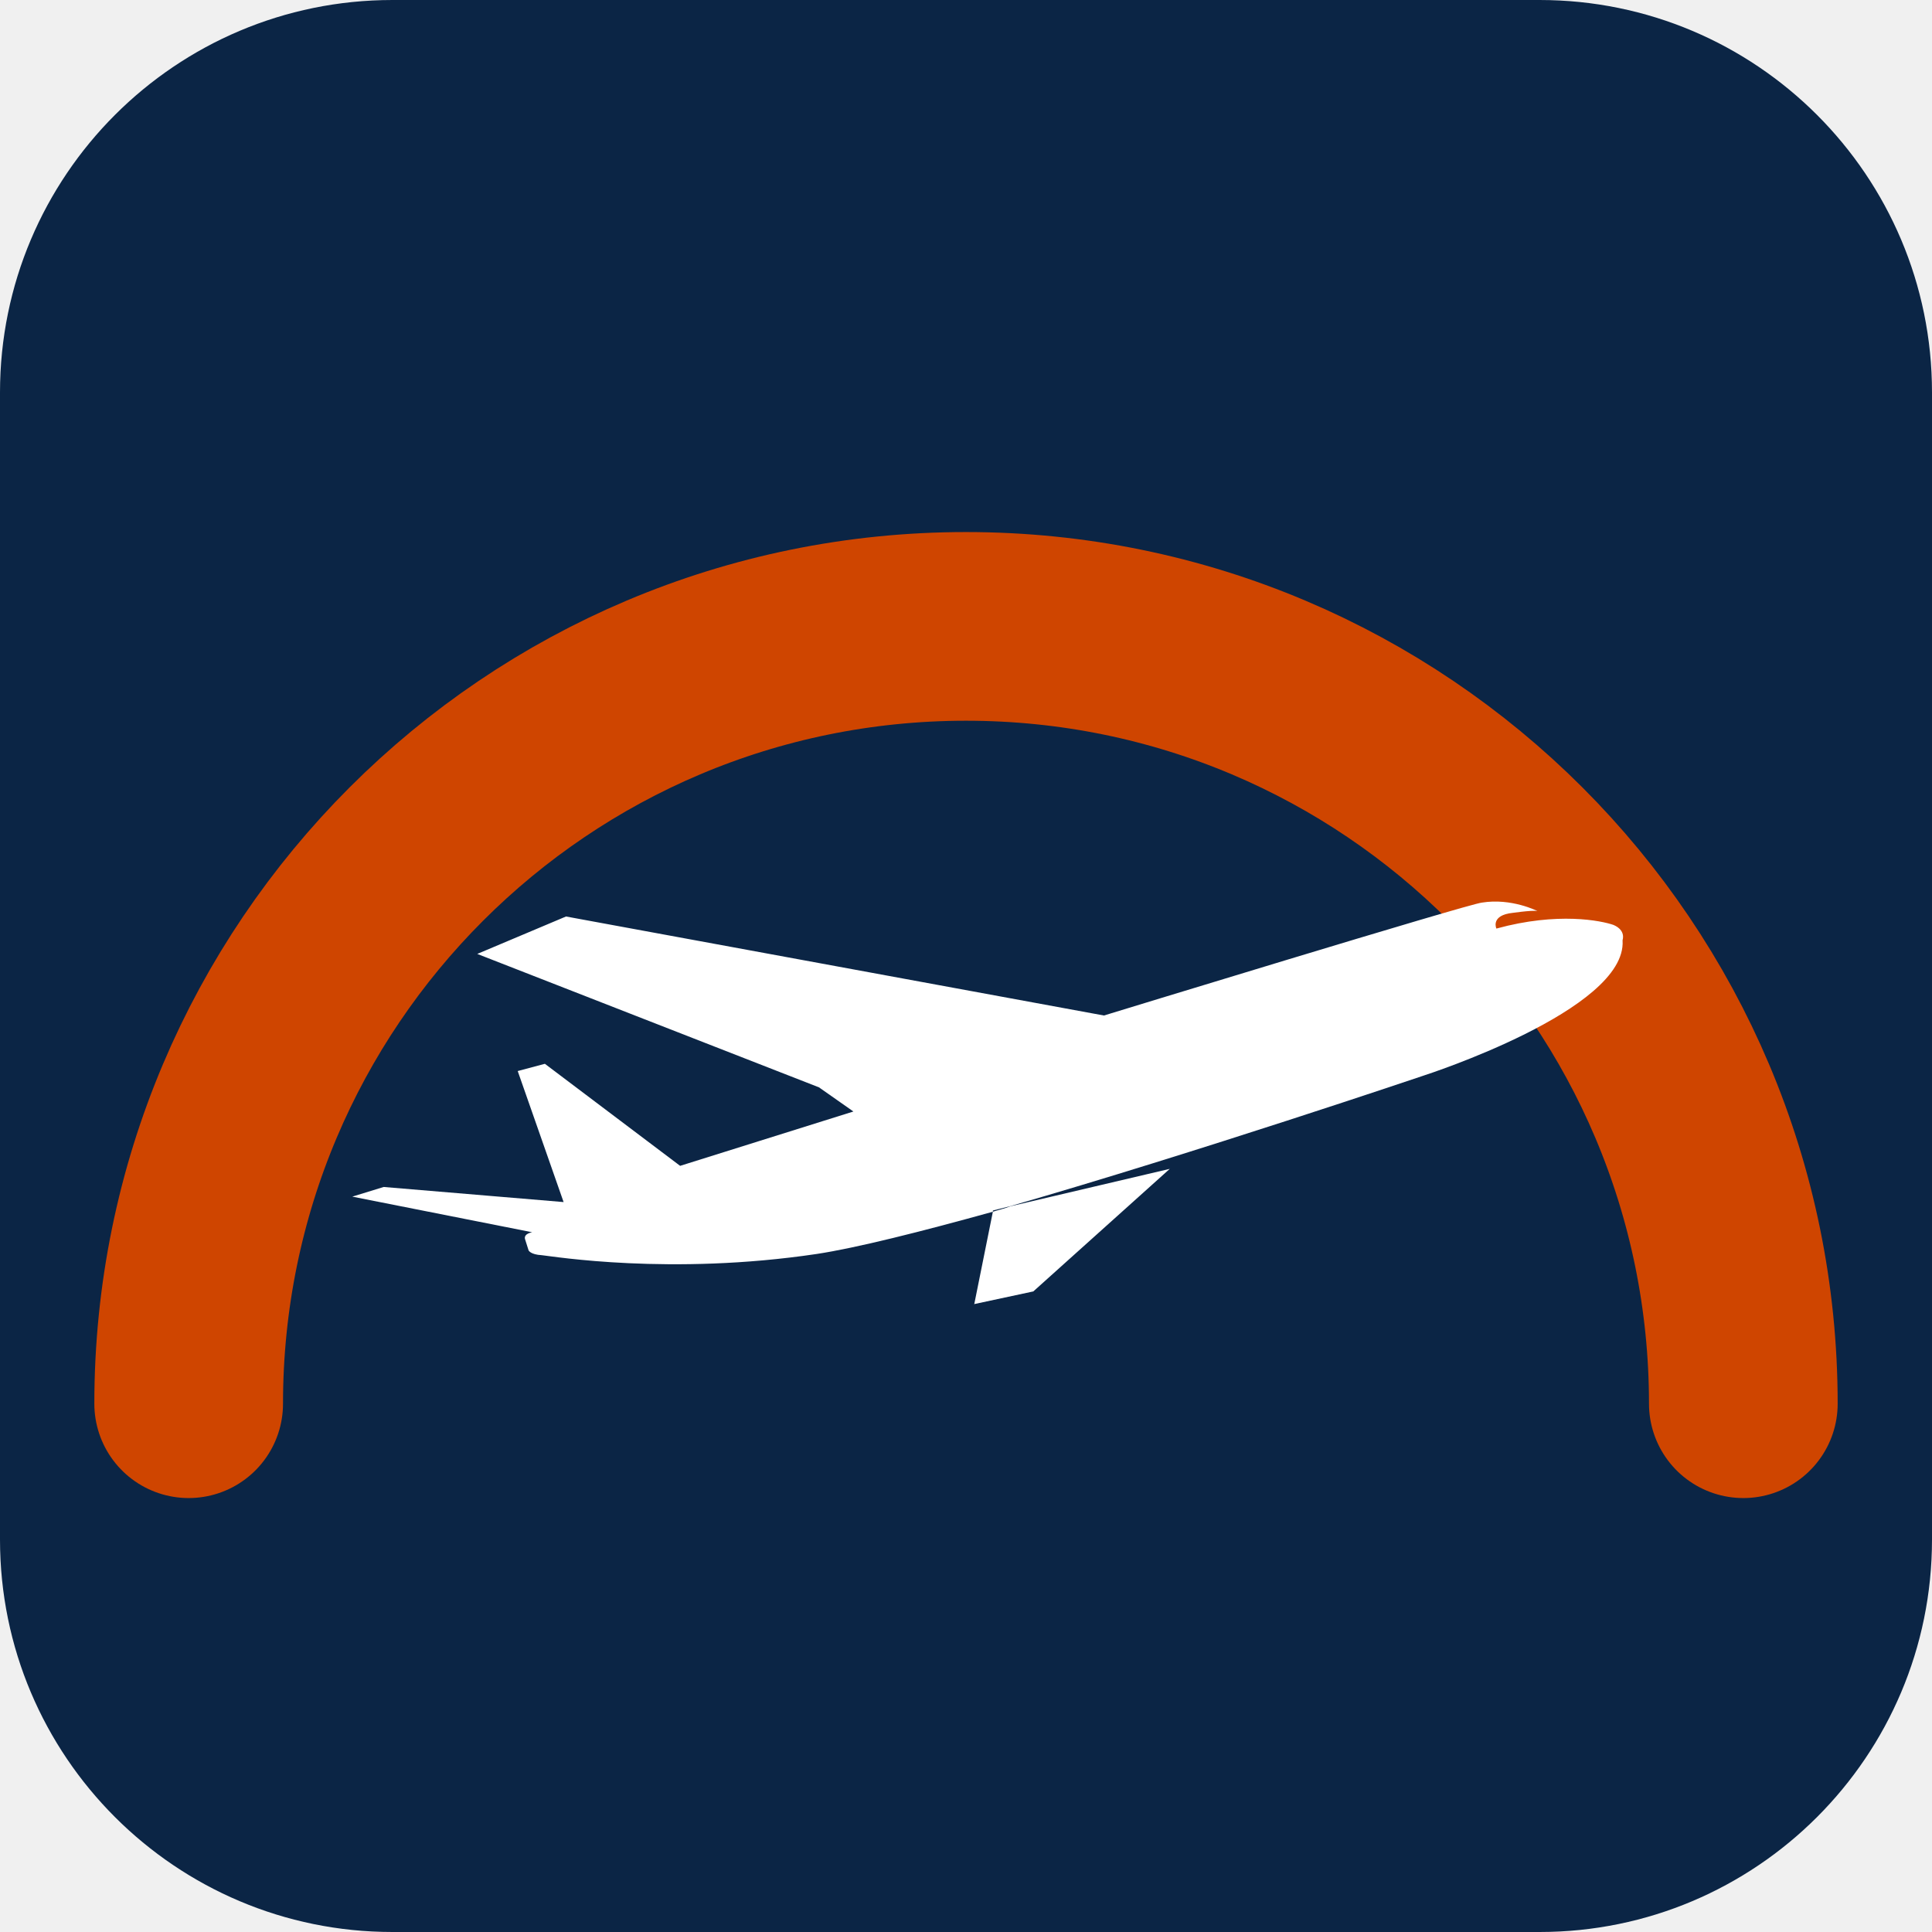
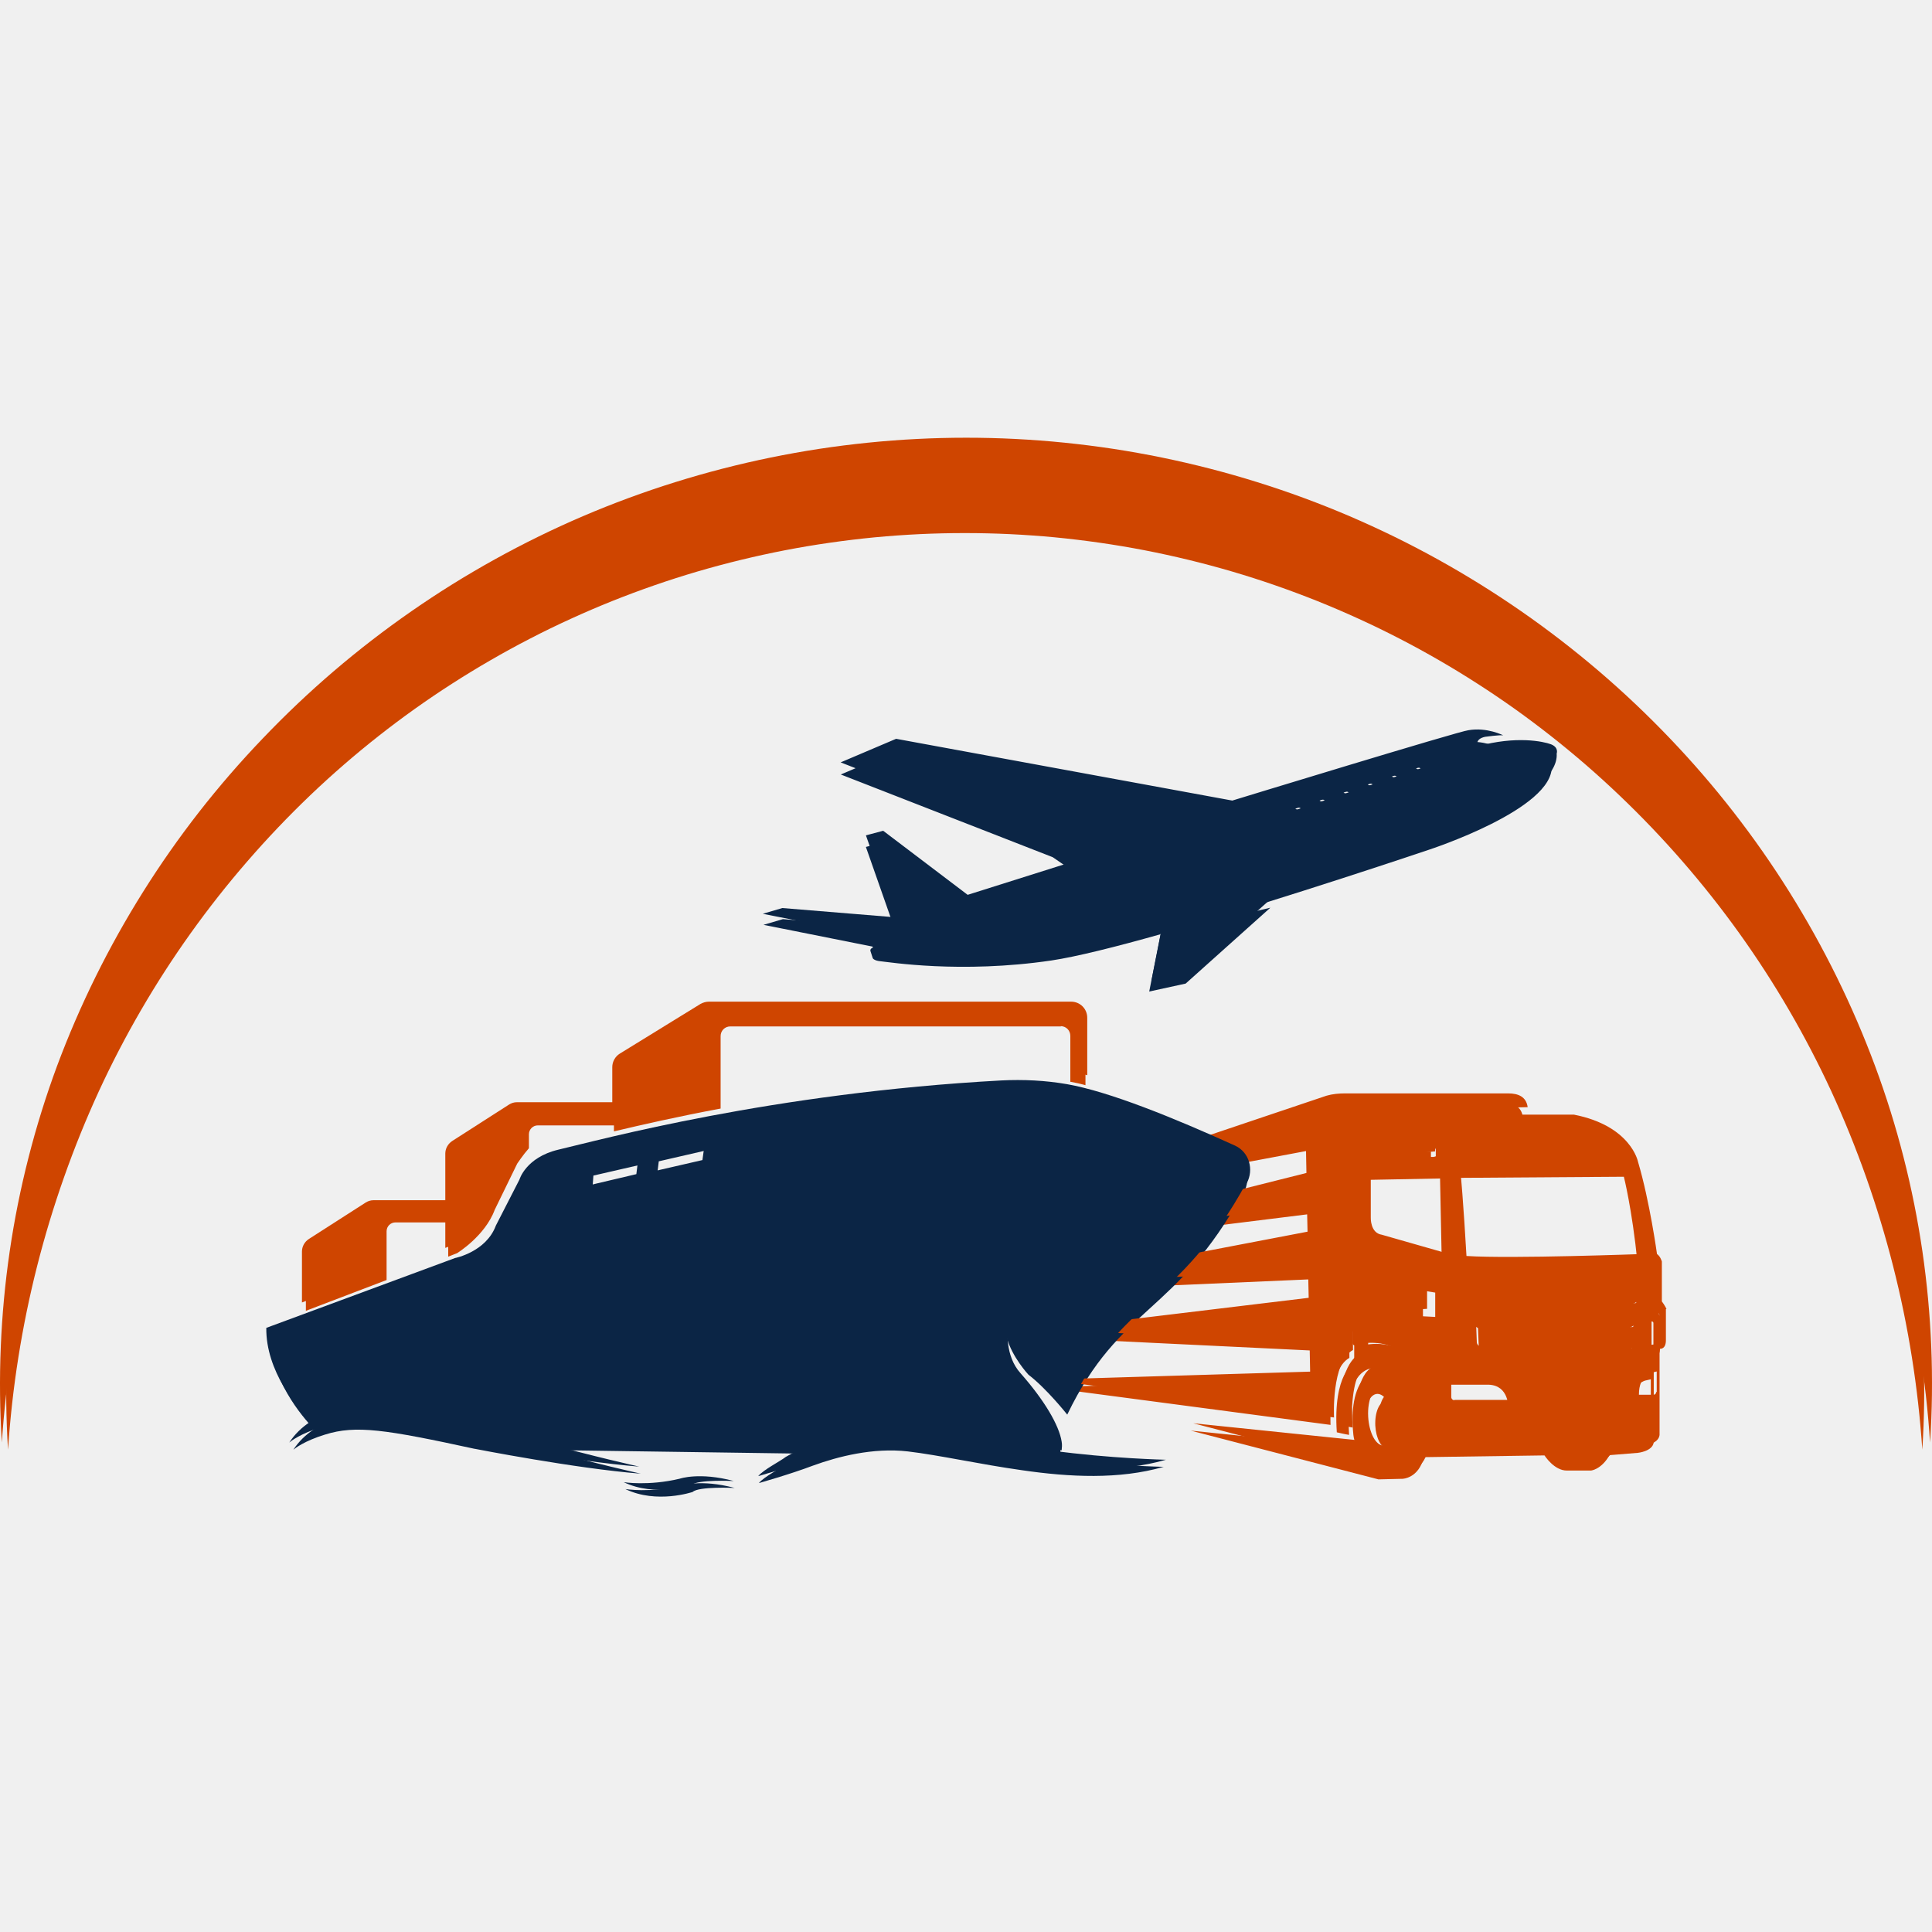
- <svg xmlns="http://www.w3.org/2000/svg" viewBox="0 0 512 512">
-   <rect width="512" height="512" rx="104" fill="#0B2545" />
-   <path d="M50 372 A206 206 0 0 1 462 372" fill="none" stroke="#CF4500" stroke-width="50" stroke-linecap="round" />
-   <path transform="translate(262 292) scale(1.6) translate(-307.5 -226.5)" fill="#FFFFFF" d="M 412.5,199.8 C 413.2,211.3 379.7,222.1 379.7,222.1 C 379.7,222.1 341.9,234.9 311,243.8 L 308.2,244.5 L 308.2,244.7 C 296.3,248 285.6,250.7 279,251.7 C 254.8,255.3 235.4,252.1 233.5,251.9 C 231.6,251.8 231.3,251.1 231.3,251.1 L 230.7,249.2 C 230.5,248.3 231.9,248.1 231.9,248.1 L 202.1,242.2 L 207.3,240.6 L 237.1,243.1 L 229.5,221.4 L 234,220.2 L 256.4,237.1 L 285.1,228.1 L 279.4,224.1 L 222.8,202 L 237.5,195.8 L 326.6,212.2 C 326.6,212.2 387,193.7 389.2,193.5 C 394.1,192.7 398.4,194.9 398.4,194.9 C 397.5,194.7 393.6,195.3 393.6,195.3 C 390.7,195.9 391.6,197.8 391.6,197.8 C 401.8,195 409,196.5 411,197.2 C 413.1,198.1 412.5,199.7 412.5,199.7 L 412.5,199.8 M 305.1,260 L 314.9,257.9 L 337.5,237.6 L 311.1,243.8 C 310.1,244.2 309.1,244.4 308.2,244.7 L 305.1,260.1 L 305.1,260" />
+ <svg xmlns="http://www.w3.org/2000/svg" version="1.2" viewBox="0 0 512 512" width="512" height="512">
+   <style>
+ 		.s0 { fill: #cf4500 } 
+ 		.s1 { fill: #0b2545 } 
+ 	</style>
+   <path class="s0" d="m2.13 384.18q-0.8-12.59-0.28-25.19 0.51-12.61 2.34-25.08 1.83-12.48 4.96-24.71 3.12-12.22 7.5-24.04 4.47-12.01 10.15-23.5 5.67-11.49 12.49-22.35 6.81-10.85 14.69-20.96 7.88-10.1 16.75-19.35 8.92-9.35 18.73-17.75 9.82-8.4 20.43-15.77 10.61-7.37 21.91-13.63 11.3-6.26 23.17-11.35 5.96-2.55 12.04-4.79 6.08-2.25 12.27-4.18 6.19-1.93 12.46-3.55 6.28-1.62 12.63-2.92 6.35-1.3 12.76-2.28 6.4-0.98 12.85-1.63 6.45-0.65 12.92-0.98 6.48-0.33 12.96-0.33 6.48 0 12.95 0.33 6.48 0.33 12.92 0.98 6.45 0.65 12.86 1.63 6.41 0.98 12.76 2.28 6.35 1.3 12.62 2.92 6.28 1.62 12.47 3.55 6.18 1.93 12.26 4.18 6.09 2.24 12.04 4.79 11.88 5.09 23.19 11.35 11.3 6.27 21.92 13.63 10.62 7.37 20.44 15.77 9.82 8.4 18.75 17.75 8.84 9.26 16.7 19.37 7.86 10.1 14.66 20.96 6.79 10.85 12.45 22.34 5.65 11.48 10.12 23.49 4.38 11.82 7.5 24.04 3.12 12.23 4.94 24.71 1.82 12.47 2.33 25.08 0.51 12.6-0.31 25.19-0.82-12.31-2.76-24.49-1.93-12.18-4.97-24.13-3.04-11.95-7.15-23.58-4.11-11.63-9.26-22.84-5.1-11.01-11.21-21.5-6.1-10.48-13.17-20.35-7.07-9.86-15.03-19.01-7.96-9.16-16.75-17.53-4.33-4.13-8.85-8.05-4.53-3.92-9.23-7.62-4.7-3.7-9.57-7.18-4.88-3.47-9.91-6.7-5.03-3.24-10.21-6.23-5.18-3-10.5-5.74-5.32-2.75-10.76-5.23-5.45-2.49-11-4.72-5.56-2.22-11.21-4.18-5.65-1.96-11.4-3.65-5.74-1.68-11.55-3.09-5.82-1.41-11.69-2.55-5.88-1.13-11.8-1.98-5.92-0.85-11.88-1.43-5.96-0.56-11.94-0.85-5.97-0.28-11.96-0.28-5.98 0-11.96 0.28-5.98 0.29-11.93 0.85-5.96 0.58-11.88 1.43-5.93 0.85-11.8 1.98-5.88 1.14-11.69 2.55-5.82 1.41-11.56 3.09-5.74 1.69-11.4 3.65-5.65 1.96-11.2 4.18-5.56 2.23-11 4.72-5.45 2.48-10.76 5.23-5.32 2.74-10.5 5.74-5.18 2.99-10.22 6.23-5.03 3.23-9.9 6.7-4.88 3.48-9.58 7.18-4.7 3.7-9.22 7.62-4.52 3.92-8.85 8.05-8.76 8.38-16.7 17.54-7.94 9.16-14.99 19.02-7.05 9.87-13.14 20.35-6.09 10.48-11.17 21.48-5.15 11.21-9.25 22.84-4.11 11.63-7.14 23.58-3.03 11.96-4.96 24.13-1.93 12.18-2.74 24.49z" />
+   <path class="s0" d="m440.07 349.04c0 0-0.45-0.98-1.21-1.97v-10.51c0 0-0.37-1.36-1.28-1.96 0 0-1.89-13.83-4.99-24.27 0 0-1.82-9.45-16.86-12.4h-53.9c0 0-0.76 0-1.51 0.31 0.3-0.76 1.06-1.29 1.89-1.29l41.35-0.98c-0.38-2.72-2.42-3.63-5.14-3.63h-42.86c-1.67 0-3.33 0.15-4.92 0.61l-75.67 25.47 71.14-13.38 0.15 8.01-69.25 17.39 69.4-8.62 0.15 6.73-71.14 13.61 71.29-3.1 0.15 6.95-70.15 8.47 70.38 3.4 0.15 7.64-70.08 2.11 75.45 9.98c0 0-0.76-14.51 4.99-17.76 0-1.74 0-4.23 0-7.18 0.22 0.07 0.53 0.15 0.83 0.15v3.1c0 0 0 0.45 0.45 0.6v4.69c0 0-5.67 2.72-4.61 18.37 0 0 2.27 0.53 3.25 0.68-0.15-2.35-0.15-5.59-0.15-5.59 0.45-7.56 2.27-9.38 2.27-9.38 2.64-4.01 6.88-2.57 6.88-2.57-2.5 0.15-4.91 2.19-5.67 3.33-2.8 4.16-2.57 10.58-2.19 14.21 0.07 0.83 0.45 2.11 0.9 3.4l-43.99-4.53 49.74 12.92 6.2-0.15h0.15c0 0 4.31-0.07 5.67-5.74l31.98-0.46c0 0 2.57 4.08 5.97 4.01h6.35c0 0 2.72-0.23 4.91-4.08l7.49-0.61c0 0 3.93-0.38 4.23-2.8v-22.67c0.07 0 1.66 0.22 1.66-2.27 0-0.23 0-8.17 0-8.17zm-9.75-37.27c0 0 2.19 8.55 3.63 22.83 0 0-34.62 1.29-46.49 0.53 0 0-0.91-16.1-1.67-22.98l44.53-0.3zm1.81 35.76l-31.75 0.68-4.61-3.18 4.99 1.21 31.45-0.45 1.51-0.76zm0.83 3.78l-1.58 2.5-29.34 0.83-4-3.02 4.61 1.28 28.8-0.83zm-40.97 8.17l-1.21-0.69c-0.38-0.22-0.6-0.6-0.6-0.98l-0.23-5.97c0-0.38 0.38-0.83 0.68-0.61l1.06 0.76c0 0.15 0.3 7.56 0.3 7.56zm-12.85-55.64c0 0 1.13-0.15 1.36 0.83v3.33c0 0-0.76 1.28-2.34 1.06l-9.61-0.46 10.66-0.98v-2.42l-14.06-0.3 13.99-0.99zm-11.49 79.98c-0.53 0.76-1.21 1.21-1.89 1.21-2.12 0.08-3.93-3.32-4.16-7.63-0.23-4.31 1.28-7.94 3.4-8.01 0.98 0 1.89 0.68 2.65 1.96q-0.23 0-0.46 0c-1.66 0.08-2.87 2.95-2.72 6.43 0.15 3.32 1.59 6.04 3.18 6.12zm6.88-18.9c-3.48-8.24-12.93-6.5-12.93-6.5v-2.49c12.63-1.06 13.08 9.37 12.93 8.99zm-14.37-14.74l16.94-1.13v-5.37l-18.98-4.76 22.23 3.63v8.69l-20.26-1.06zm4.99-20.64c-3.03-0.45-2.87-4.46-2.87-4.46v-12.4l19.35-0.37 0.45 22.07zm19.13 43.54c-0.46 0-0.84-0.38-0.84-0.83v-4.46c0-0.45 0.38-0.83 0.84-0.83h10.28c5.36 0.23 5.14 6.05 5.14 6.05h-15.42zm46.56-13.61l-27.21 1.13-4.23-2.95 4.61 1.29 27.06-0.91 1.51-0.75-1.66 2.19zm6.5 11.49c0 0.38-0.3 0.68-0.68 0.68h-3.86c0-5.37 3.41-5.82 3.41-5.82l1.28-0.3v5.36zm0.83-13.6c0 0-0.07 0.98-2.04 1.13v-6.8c0-0.31 0.15-0.68 0.45-0.83l0.91-0.61c0.3-0.15 0.68 0 0.68 0.38zm-157.01-85.35h-87.62c-1.43 0-2.57 1.13-2.57 2.57v19.2c-11.34 2.12-20.94 4.31-28.27 6.05v-1.59h-20.19c-1.28 0-2.34 1.06-2.34 2.35v3.7c-1.59 1.81-3.1 4.08-3.1 4.08l-5.97 12.25c-2.57 6.95-9.98 11.49-9.98 11.49l-2.34 0.91v-9.07h-13.99c-1.28 0-2.34 1.05-2.34 2.34v12.93l-21.39 8.16v-13.38c0-1.36 0.68-2.57 1.81-3.33l14.97-9.6c0.6-0.38 1.28-0.6 2.04-0.6h18.9v-12.25c0-1.36 0.68-2.57 1.81-3.33l14.97-9.59c0.61-0.38 1.28-0.61 2.04-0.61h25.1v-9.22c0-1.44 0.76-2.8 1.96-3.56l21.25-13.07c0.68-0.38 1.43-0.61 2.19-0.61h95.33c2.34 0 4.23 1.89 4.23 4.23v15.12c-1.36-0.38-2.72-0.68-4.01-0.9v-12.17c0-1.44-1.13-2.57-2.57-2.57z" />
+   <path class="s1" d="m194.61 394.32c0 0-9.45-0.45-11.04 1.06 0 0-9.52 3.25-17.84-0.76 0 0 6.51 1.06 14.75-0.9 0 0 5.14-1.82 14.21 0.6zm134.86-78.32c-17.99 32.74-32.58 29.71-46.64 58.89 0 0-5.44-6.88-10.28-10.58 0 0-4.39-4.69-5.75-9.9 0 0-0.9 6.87 3.33 11.56 6.2 7.03 10.13 13.61 10.81 17.99 0.15 0.84 0.08 1.59 0 2.27h-3.63c0.3 0 0.61 0 0.91 0.08 15.57 2.11 30.16 2.42 30.16 2.42-11.79 3.4-25.02 2.72-37.49 0.9-11.27-1.58-21.93-4-30.32-4.99-9.22-1.05-18.52 1.36-25.17 3.78-5.97 2.27-14.29 4.61-14.29 4.61 1.44-1.73 5.59-3.77 7.26-5.06 1.81-1.06 3.7-1.97 5.59-2.72l-69.09-0.98c12.39 3.47 24.94 6.27 24.94 6.27-17.31-1.36-43.92-6.58-43.92-6.58h-0.07c-23.67-5.14-31.53-6.35-39.69-3.78-5.44 1.67-7.94 3.63-8.39 4.01 1.43-2.19 3.32-4.01 5.51-5.44-3.32-3.48-11.71-13.38-11.56-24.72l49.67-18.37c0 0 8.16-1.59 10.73-8.55l6.2-12.09c0 0 1.66-5.82 10.21-7.86 10.96-2.57 56.32-14.97 116.56-18.22 5.83-0.3 11.65 0 17.32 0.98 11.11 1.97 27.89 8.77 44.22 16.18 3.71 1.74 4.99 6.27 3.02 9.9zm-159.73-7.33l-12.48 2.87-0.37 4.92 12.17-2.88 0.6-4.91zm17.32-3.78l-12.48 2.87-0.6 4.99 12.47-2.87 0.68-4.91zm224.15-101.91c0.68 11.42-32.59 22.23-32.59 22.23 0 0-37.57 12.7-68.18 21.54l-2.88 0.68v0.15c-11.79 3.33-22.37 5.98-28.95 6.96-24.04 3.55-43.24 0.38-45.13 0.22-1.89-0.15-2.19-0.83-2.19-0.83l-0.61-1.89c-0.22-0.9 1.21-1.05 1.21-1.05l-29.56-5.9 5.15-1.51 29.55 2.42-7.56-21.55 4.54-1.21 22.22 16.86 28.5-8.99-5.74-3.94-56.17-21.92 14.59-6.2 88.45 16.25c0 0 60.02-18.37 62.14-18.52 4.91-0.83 9.14 1.36 9.14 1.36-0.9-0.15-4.76 0.38-4.76 0.38-2.87 0.61-1.96 2.5-1.96 2.5 10.13-2.8 17.23-1.29 19.28-0.53 2.11 0.83 1.51 2.42 1.51 2.42zm-66.38 11.71c0-0.53-0.37-0.75-0.9-0.6l-0.69 0.23c-0.52 0.15-0.9 0.67-0.9 1.2v1.44c0 0.53 0.38 0.76 0.83 0.61l0.68-0.23c0.53-0.15 0.91-0.68 0.91-1.21v-1.44zm6.35-2.11c0-0.53-0.38-0.76-0.91-0.61l-0.68 0.23c-0.53 0.15-0.91 0.68-0.91 1.21v1.43c0 0.53 0.38 0.76 0.84 0.61l0.68-0.23c0.53-0.15 0.9-0.68 0.9-1.21v-1.43zm6.35-2.12c0-0.53-0.38-0.76-0.91-0.6l-0.68 0.22c-0.53 0.15-0.9 0.68-0.9 1.21v1.44c0 0.53 0.37 0.75 0.83 0.6l0.68-0.22c0.53-0.15 0.91-0.69 0.91-1.21v-1.44zm6.35-2.12c0-0.53-0.38-0.75-0.91-0.6l-0.68 0.22c-0.53 0.16-0.91 0.69-0.91 1.21v1.44c0 0.53 0.38 0.76 0.83 0.61l0.68-0.23c0.53-0.15 0.91-0.68 0.91-1.21v-1.44zm6.35-2.11c0-0.53-0.38-0.76-0.91-0.61l-0.68 0.23c-0.53 0.15-0.9 0.68-0.9 1.21v1.43c0 0.53 0.37 0.76 0.83 0.61l0.68-0.23c0.53-0.15 0.9-0.68 0.9-1.21v-1.43zm6.35-2.12c0-0.53-0.37-0.76-0.9-0.61l-0.68 0.23c-0.53 0.15-0.91 0.68-0.91 1.21v1.44c0 0.53 0.38 0.75 0.83 0.6l0.68-0.22c0.53-0.16 0.91-0.68 0.91-1.21v-1.44zm-72.04 58.66l9.67-2.11 22.45-20.11-26.23 6.2c-0.98 0.3-1.96 0.52-2.87 0.83l-3.02 15.27z" />
+   <path class="s0" d="m0.49 382.27q-0.81-12.68-0.28-25.38 0.52-12.69 2.36-25.26 1.84-12.57 4.99-24.88 3.14-12.31 7.55-24.23 4.51-12.09 10.23-23.67 5.72-11.57 12.58-22.5 6.86-10.94 14.8-21.12 7.94-10.17 16.87-19.49 8.99-9.42 18.87-17.88 9.89-8.46 20.58-15.88 10.69-7.43 22.07-13.73 11.38-6.31 23.34-11.44 6-2.57 12.13-4.83 6.12-2.26 12.35-4.2 6.24-1.95 12.56-3.58 6.32-1.63 12.72-2.94 6.39-1.31 12.85-2.3 6.45-0.98 12.95-1.64 6.49-0.66 13.01-0.99 6.52-0.33 13.05-0.33 6.53 0 13.05 0.33 6.52 0.33 13.02 0.99 6.49 0.66 12.95 1.64 6.45 0.99 12.85 2.3 6.39 1.31 12.72 2.94 6.32 1.63 12.55 3.58 6.23 1.94 12.35 4.2 6.13 2.26 12.13 4.83 11.97 5.13 23.36 11.44 11.38 6.31 22.08 13.73 10.69 7.42 20.59 15.88 9.89 8.46 18.88 17.88 8.91 9.32 16.83 19.51 7.92 10.18 14.76 21.11 6.84 10.93 12.54 22.5 5.7 11.57 10.19 23.66 4.42 11.91 7.56 24.23 3.14 12.31 4.98 24.88 1.83 12.57 2.34 25.26 0.52 12.7-0.31 25.38-0.82-12.4-2.77-24.67-1.95-12.27-5.01-24.31-3.06-12.04-7.2-23.75-4.15-11.71-9.34-23-5.13-11.09-11.28-21.66-6.15-10.56-13.27-20.5-7.12-9.93-15.14-19.15-8.02-9.23-16.88-17.65-4.36-4.17-8.91-8.11-4.56-3.95-9.29-7.68-4.74-3.73-9.65-7.23-4.91-3.5-9.98-6.76-5.07-3.26-10.28-6.27-5.22-3.02-10.58-5.78-5.36-2.76-10.84-5.27-5.48-2.51-11.08-4.75-5.59-2.24-11.29-4.21-5.69-1.97-11.48-3.67-5.78-1.7-11.64-3.12-5.86-1.43-11.77-2.57-5.92-1.14-11.89-2-5.97-0.85-11.97-1.43-6-0.57-12.02-0.86-6.02-0.29-12.04-0.29-6.03 0-12.06 0.29-6.02 0.29-12.02 0.86-6 0.58-11.96 1.43-5.97 0.86-11.89 2-5.92 1.14-11.77 2.57-5.86 1.42-11.64 3.12-5.79 1.7-11.48 3.67-5.7 1.97-11.29 4.21-5.6 2.24-11.08 4.75-5.49 2.51-10.84 5.27-5.36 2.76-10.58 5.78-5.22 3.01-10.29 6.27-5.07 3.26-9.97 6.76-4.91 3.5-9.65 7.23-4.74 3.73-9.29 7.68-4.55 3.94-8.91 8.11-8.83 8.43-16.83 17.66-8 9.23-15.09 19.16-7.1 9.94-13.24 20.5-6.13 10.55-11.25 21.64-5.19 11.29-9.32 23-4.14 11.72-7.19 23.75-3.05 12.05-5 24.31-1.94 12.27-2.76 24.67z" />
+   <path class="s0" d="m441.63 346.87c0 0-0.46-0.99-1.22-1.98v-10.58c0 0-0.38-1.37-1.29-1.98 0 0-1.91-13.94-5.03-24.45 0 0-1.83-9.52-16.98-12.49h-54.29c0 0-0.77 0-1.53 0.31 0.31-0.76 1.07-1.29 1.91-1.29l41.65-1c-0.38-2.74-2.44-3.65-5.18-3.65h-43.17c-1.68 0-3.35 0.15-4.95 0.61l-76.23 25.66 71.66-13.48 0.15 8.07-69.75 17.52 69.9-8.68 0.16 6.77-71.66 13.71 71.81-3.12 0.15 7-70.66 8.53 70.89 3.43 0.15 7.69-70.59 2.13 76 10.05c0 0-0.77-14.62 5.02-17.89 0-1.75 0-4.26 0-7.23 0.23 0.07 0.53 0.15 0.84 0.15v3.12c0 0 0 0.46 0.46 0.61v4.72c0 0-5.72 2.74-4.65 18.5 0 0 2.29 0.54 3.28 0.69-0.16-2.36-0.16-5.63-0.16-5.63 0.46-7.62 2.29-9.45 2.29-9.45 2.66-4.03 6.93-2.59 6.93-2.59-2.51 0.15-4.95 2.21-5.71 3.35-2.82 4.19-2.59 10.66-2.21 14.32 0.07 0.84 0.46 2.13 0.91 3.43l-44.31-4.57 50.1 13.02 6.24-0.15h0.16c0 0 4.34-0.08 5.71-5.79l32.21-0.46c0 0 2.59 4.11 6.01 4.04h6.4c0 0 2.74-0.23 4.95-4.11l7.54-0.61c0 0 3.96-0.38 4.26-2.82v-22.85c0.08 0 1.68 0.23 1.68-2.28 0-0.23 0-8.22 0-8.22zm-9.83-37.55c0 0 2.21 8.61 3.66 23 0 0-34.88 1.3-46.83 0.53 0 0-0.92-16.22-1.68-23.14l44.85-0.31zm1.83 36.02l-31.98 0.69-4.65-3.2 5.03 1.22 31.68-0.46 1.52-0.76zm0.84 3.81l-1.6 2.51-29.55 0.84-4.03-3.05 4.64 1.29 29.02-0.83zm-41.27 8.22l-1.22-0.68c-0.38-0.23-0.61-0.61-0.61-1l-0.23-6.01c0-0.38 0.38-0.84 0.68-0.61l1.07 0.76c0 0.15 0.31 7.62 0.31 7.62zm-12.95-56.05c0 0 1.14-0.15 1.37 0.84v3.35c0 0-0.76 1.3-2.36 1.07l-9.67-0.46 10.74-0.99v-2.44l-14.17-0.3 14.09-0.99zm-11.58 80.56c-0.53 0.76-1.21 1.22-1.9 1.22-2.13 0.08-3.96-3.35-4.19-7.69-0.23-4.34 1.3-8 3.43-8.07 0.99 0 1.9 0.68 2.66 1.98q-0.22 0-0.45 0c-1.68 0.07-2.9 2.97-2.74 6.47 0.15 3.35 1.6 6.09 3.19 6.17zm6.94-19.04c-3.51-8.3-13.03-6.55-13.03-6.55v-2.51c12.72-1.07 13.18 9.44 13.03 9.06zm-14.47-14.85l17.05-1.14v-5.41l-19.11-4.79 22.39 3.65v8.76l-20.41-1.07zm5.03-20.78c-3.05-0.46-2.9-4.5-2.9-4.5v-12.49l19.5-0.38 0.45 22.24zm19.27 43.86c-0.46 0-0.84-0.38-0.84-0.84v-4.49c0-0.46 0.38-0.84 0.84-0.84h10.35c5.41 0.23 5.18 6.09 5.18 6.09h-15.53zm46.91-13.71l-27.42 1.15-4.26-2.98 4.64 1.3 27.26-0.91 1.53-0.76-1.68 2.2zm6.55 11.58c0 0.38-0.31 0.68-0.69 0.68h-3.88c0-5.4 3.43-5.86 3.43-5.86l1.29-0.31v5.41zm0.84-13.71c0 0-0.08 0.99-2.06 1.15v-6.86c0-0.3 0.15-0.68 0.46-0.83l0.91-0.61c0.31-0.16 0.69 0 0.69 0.38zm-158.16-85.97h-88.26c-1.44 0-2.58 1.14-2.58 2.58v19.35c-11.43 2.13-21.1 4.34-28.48 6.09v-1.6h-20.34c-1.29 0-2.35 1.06-2.35 2.36v3.73c-1.6 1.83-3.13 4.11-3.13 4.11l-6.01 12.34c-2.59 7-10.05 11.57-10.05 11.57l-2.37 0.92v-9.14h-14.08c-1.3 0-2.36 1.07-2.36 2.36v13.02l-21.55 8.22v-13.47c0-1.37 0.68-2.59 1.83-3.35l15.07-9.67c0.61-0.38 1.3-0.61 2.06-0.61h19.03v-12.34c0-1.37 0.69-2.59 1.83-3.35l15.08-9.67c0.61-0.38 1.29-0.61 2.05-0.61h25.29v-9.29c0-1.45 0.76-2.82 1.98-3.58l21.39-13.17c0.69-0.38 1.45-0.61 2.21-0.61h96.02c2.37 0 4.27 1.9 4.27 4.26v15.23c-1.37-0.38-2.74-0.68-4.04-0.91v-12.26c0-1.45-1.14-2.59-2.59-2.59z" />
+   <path class="s1" d="m194.38 392.48c0 0-9.52-0.45-11.12 1.07 0 0-9.59 3.27-17.97-0.76 0 0 6.55 1.06 14.85-0.92 0 0 5.18-1.82 14.31 0.61zm135.85-78.89c-18.12 32.98-32.82 29.93-46.98 59.32 0 0-5.48-6.93-10.36-10.66 0 0-4.41-4.72-5.78-9.97 0 0-0.92 6.93 3.35 11.65 6.24 7.08 10.2 13.7 10.89 18.12 0.15 0.84 0.07 1.6 0 2.28h-3.66c0.31 0 0.61 0 0.92 0.08 15.68 2.13 30.38 2.44 30.38 2.44-11.88 3.42-25.21 2.74-37.77 0.91-11.35-1.6-22.08-4.03-30.54-5.02-9.29-1.07-18.65 1.37-25.35 3.8-6.02 2.29-14.4 4.65-14.4 4.65 1.45-1.75 5.64-3.81 7.32-5.1 1.82-1.07 3.73-1.98 5.63-2.74l-69.6-1c12.49 3.51 25.13 6.32 25.13 6.32-17.44-1.37-44.24-6.62-44.24-6.62h-0.08c-23.83-5.18-31.75-6.4-39.98-3.81-5.48 1.68-7.99 3.66-8.45 4.04 1.45-2.21 3.35-4.04 5.56-5.48-3.35-3.51-11.8-13.48-11.65-24.9l50.03-18.51c0 0 8.22-1.6 10.81-8.6l6.25-12.19c0 0 1.67-5.86 10.28-7.92 11.04-2.58 56.73-15.07 117.41-18.35 5.87-0.3 11.73 0 17.44 0.99 11.2 1.98 28.1 8.84 44.55 16.3 3.73 1.75 5.02 6.32 3.05 9.97zm-160.91-7.38l-12.56 2.89-0.38 4.95 12.26-2.89 0.61-4.95zm17.44-3.81l-12.57 2.89-0.6 5.03 12.56-2.89 0.68-4.95zm225.78-102.65c0.69 11.5-32.82 22.39-32.82 22.39 0 0-37.84 12.79-68.68 21.7l-2.89 0.68v0.16c-11.88 3.35-22.55 6.01-29.17 7-24.21 3.58-43.56 0.38-45.46 0.23-1.9-0.15-2.21-0.84-2.21-0.84l-0.61-1.9c-0.23-0.91 1.22-1.07 1.22-1.07l-29.77-5.94 5.18-1.52 29.77 2.44-7.62-21.7 4.57-1.22 22.39 16.98 28.71-9.06-5.79-3.96-56.58-22.08 14.7-6.25 89.09 16.37c0 0 60.46-18.5 62.6-18.65 4.95-0.84 9.21 1.37 9.21 1.37-0.91-0.16-4.8 0.38-4.8 0.38-2.89 0.61-1.98 2.51-1.98 2.51 10.21-2.82 17.36-1.29 19.42-0.53 2.13 0.84 1.52 2.43 1.52 2.43zm-66.85 11.81c0-0.54-0.38-0.77-0.92-0.61l-0.68 0.23c-0.54 0.15-0.92 0.68-0.92 1.21v1.45c0 0.53 0.38 0.76 0.84 0.61l0.68-0.23c0.54-0.15 0.92-0.68 0.92-1.22v-1.44zm6.4-2.14c0-0.53-0.38-0.76-0.92-0.61l-0.68 0.23c-0.54 0.16-0.92 0.69-0.92 1.22v1.45c0 0.53 0.38 0.76 0.84 0.61l0.69-0.23c0.53-0.15 0.91-0.69 0.91-1.22v-1.45zm6.4-2.13c0-0.53-0.38-0.76-0.92-0.61l-0.68 0.23c-0.54 0.15-0.92 0.69-0.92 1.22v1.45c0 0.53 0.38 0.76 0.84 0.6l0.69-0.22c0.53-0.15 0.91-0.69 0.91-1.22v-1.45zm6.4-2.13c0-0.53-0.38-0.76-0.92-0.61l-0.68 0.23c-0.53 0.15-0.92 0.68-0.92 1.22v1.44c0 0.54 0.39 0.77 0.84 0.61l0.69-0.22c0.53-0.16 0.91-0.69 0.91-1.22v-1.45zm6.4-2.13c0-0.54-0.38-0.76-0.92-0.61l-0.68 0.23c-0.54 0.15-0.92 0.68-0.92 1.21v1.45c0 0.53 0.38 0.76 0.84 0.61l0.69-0.23c0.53-0.15 0.91-0.68 0.91-1.22v-1.44zm6.4-2.14c0-0.53-0.38-0.76-0.92-0.6l-0.68 0.23c-0.54 0.15-0.92 0.68-0.92 1.21v1.45c0 0.53 0.38 0.76 0.84 0.61l0.69-0.23c0.53-0.15 0.91-0.68 0.91-1.22v-1.45zm-72.57 59.1l9.75-2.14 22.61-20.25-26.42 6.24c-0.99 0.31-1.98 0.54-2.89 0.84l-3.05 15.38z" />
+   <g id="Layer 1">
+ 	</g>
</svg>
